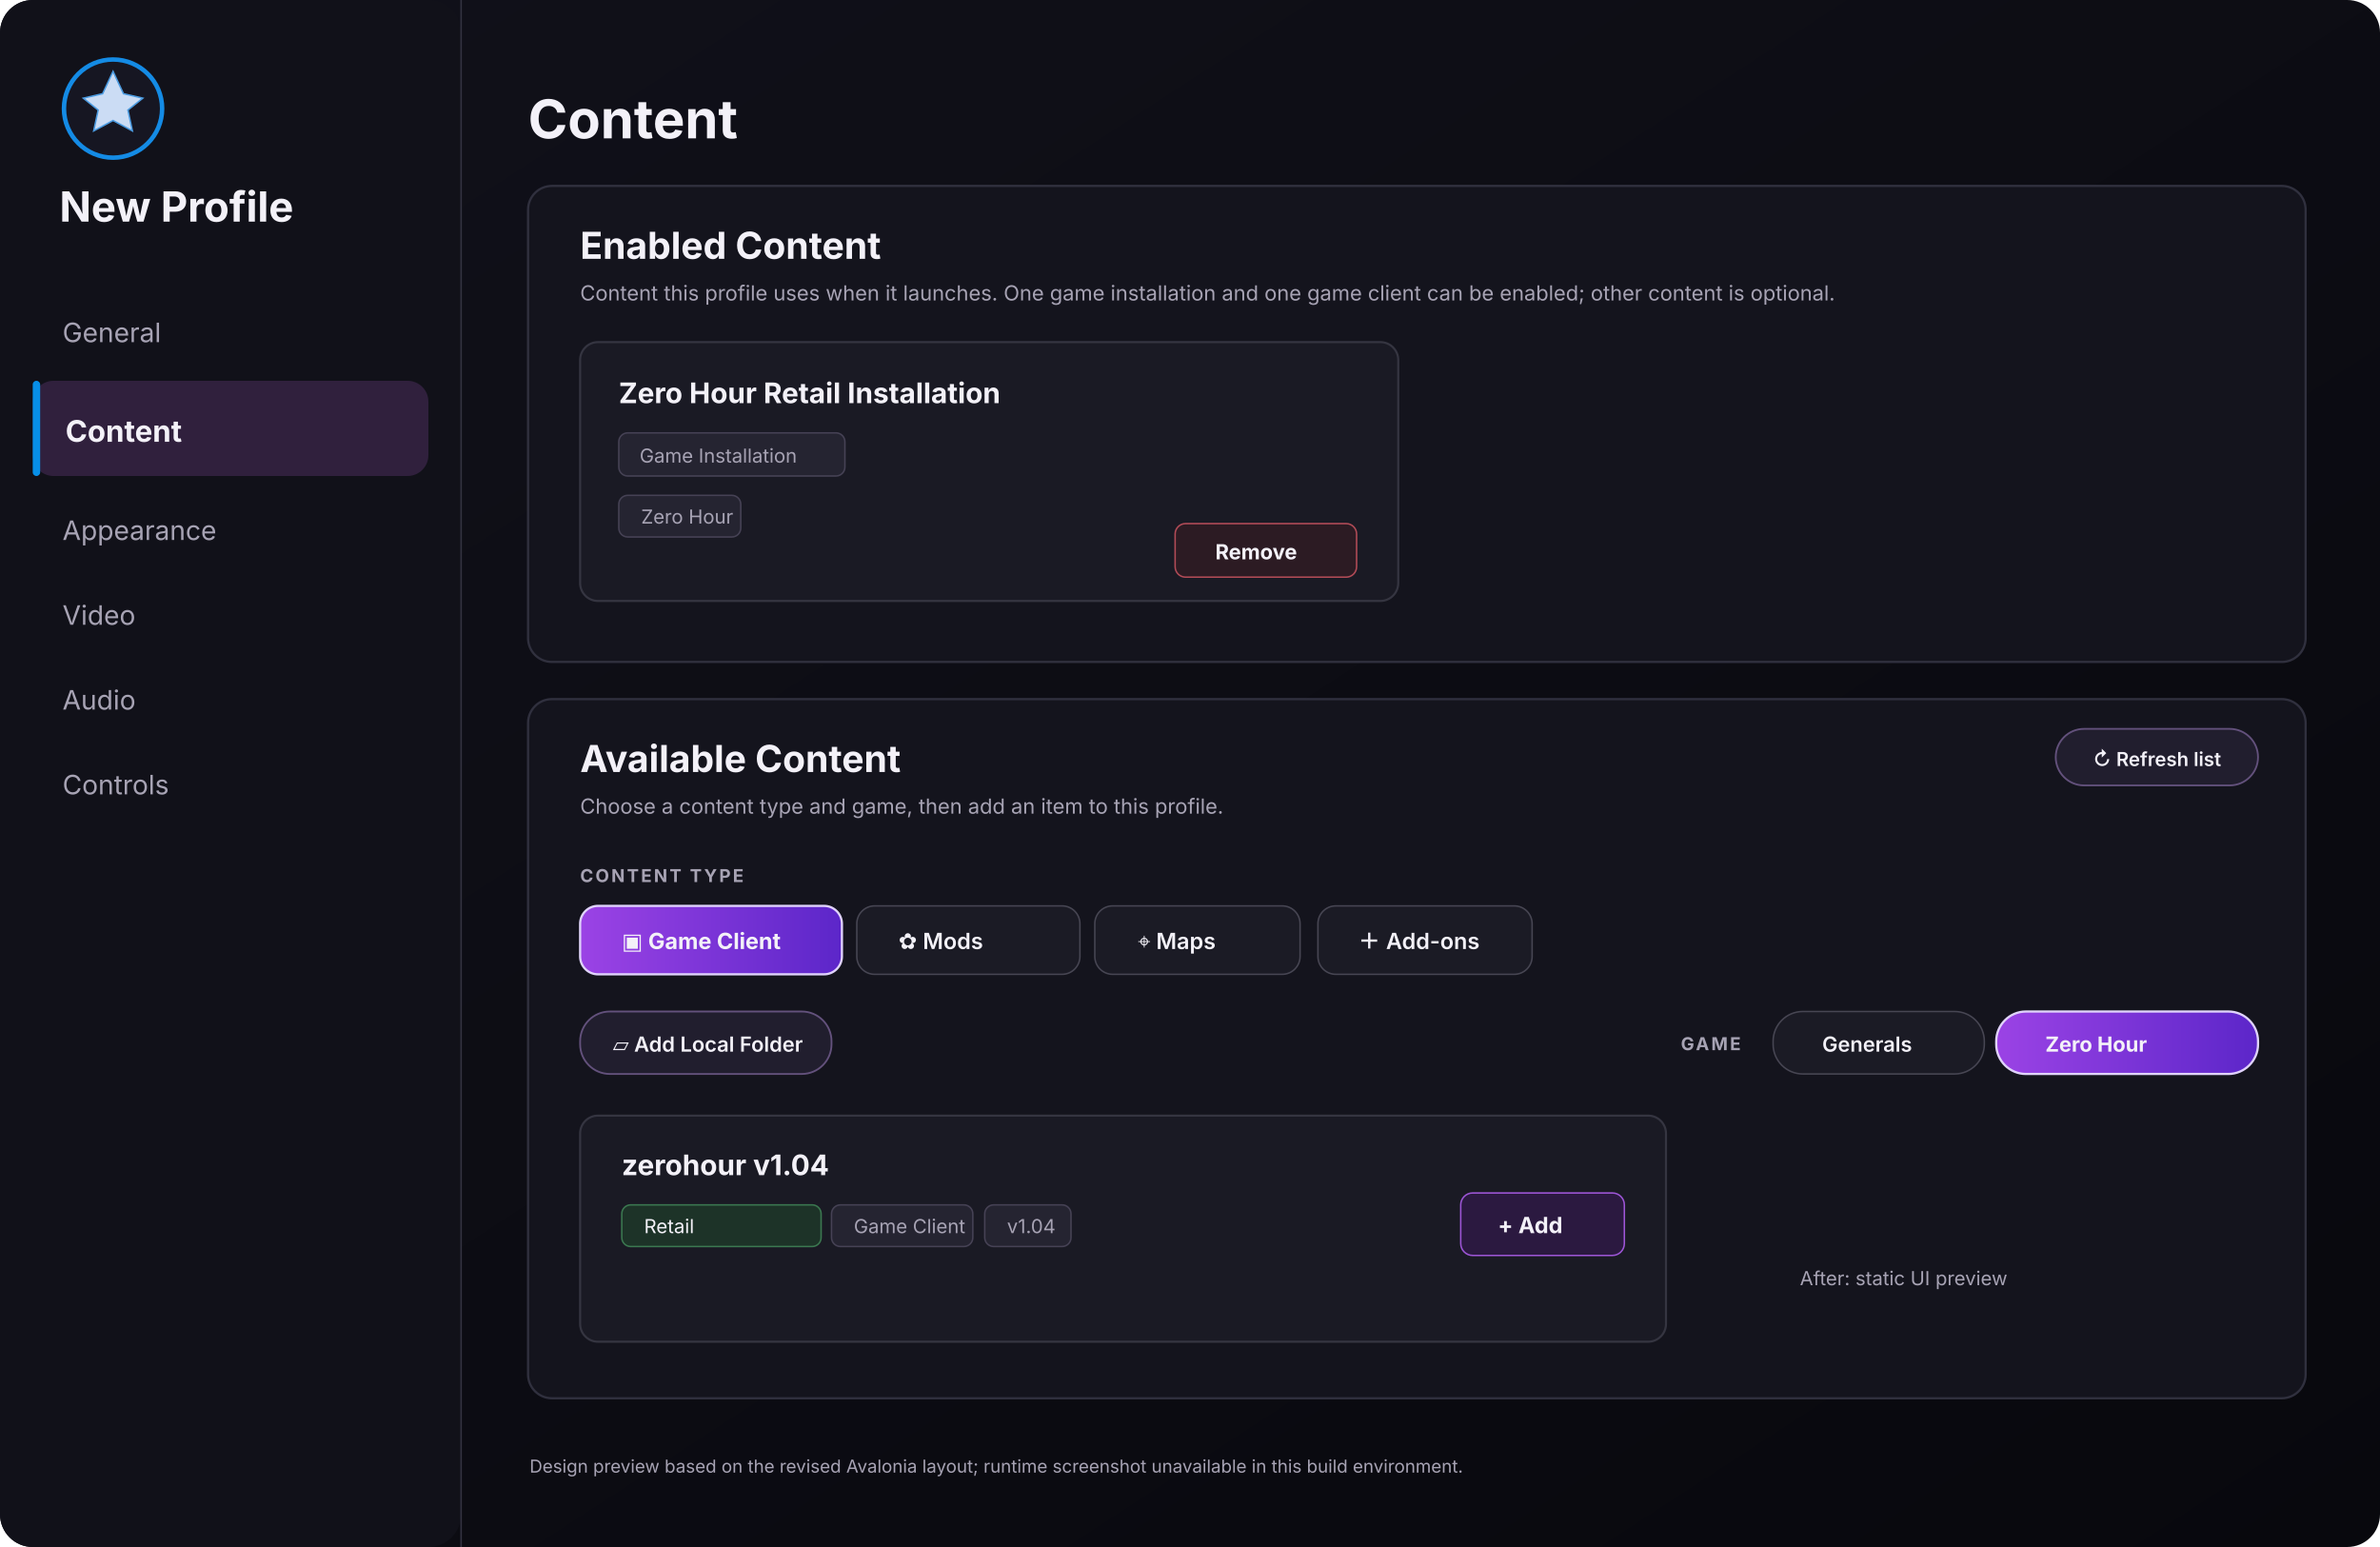
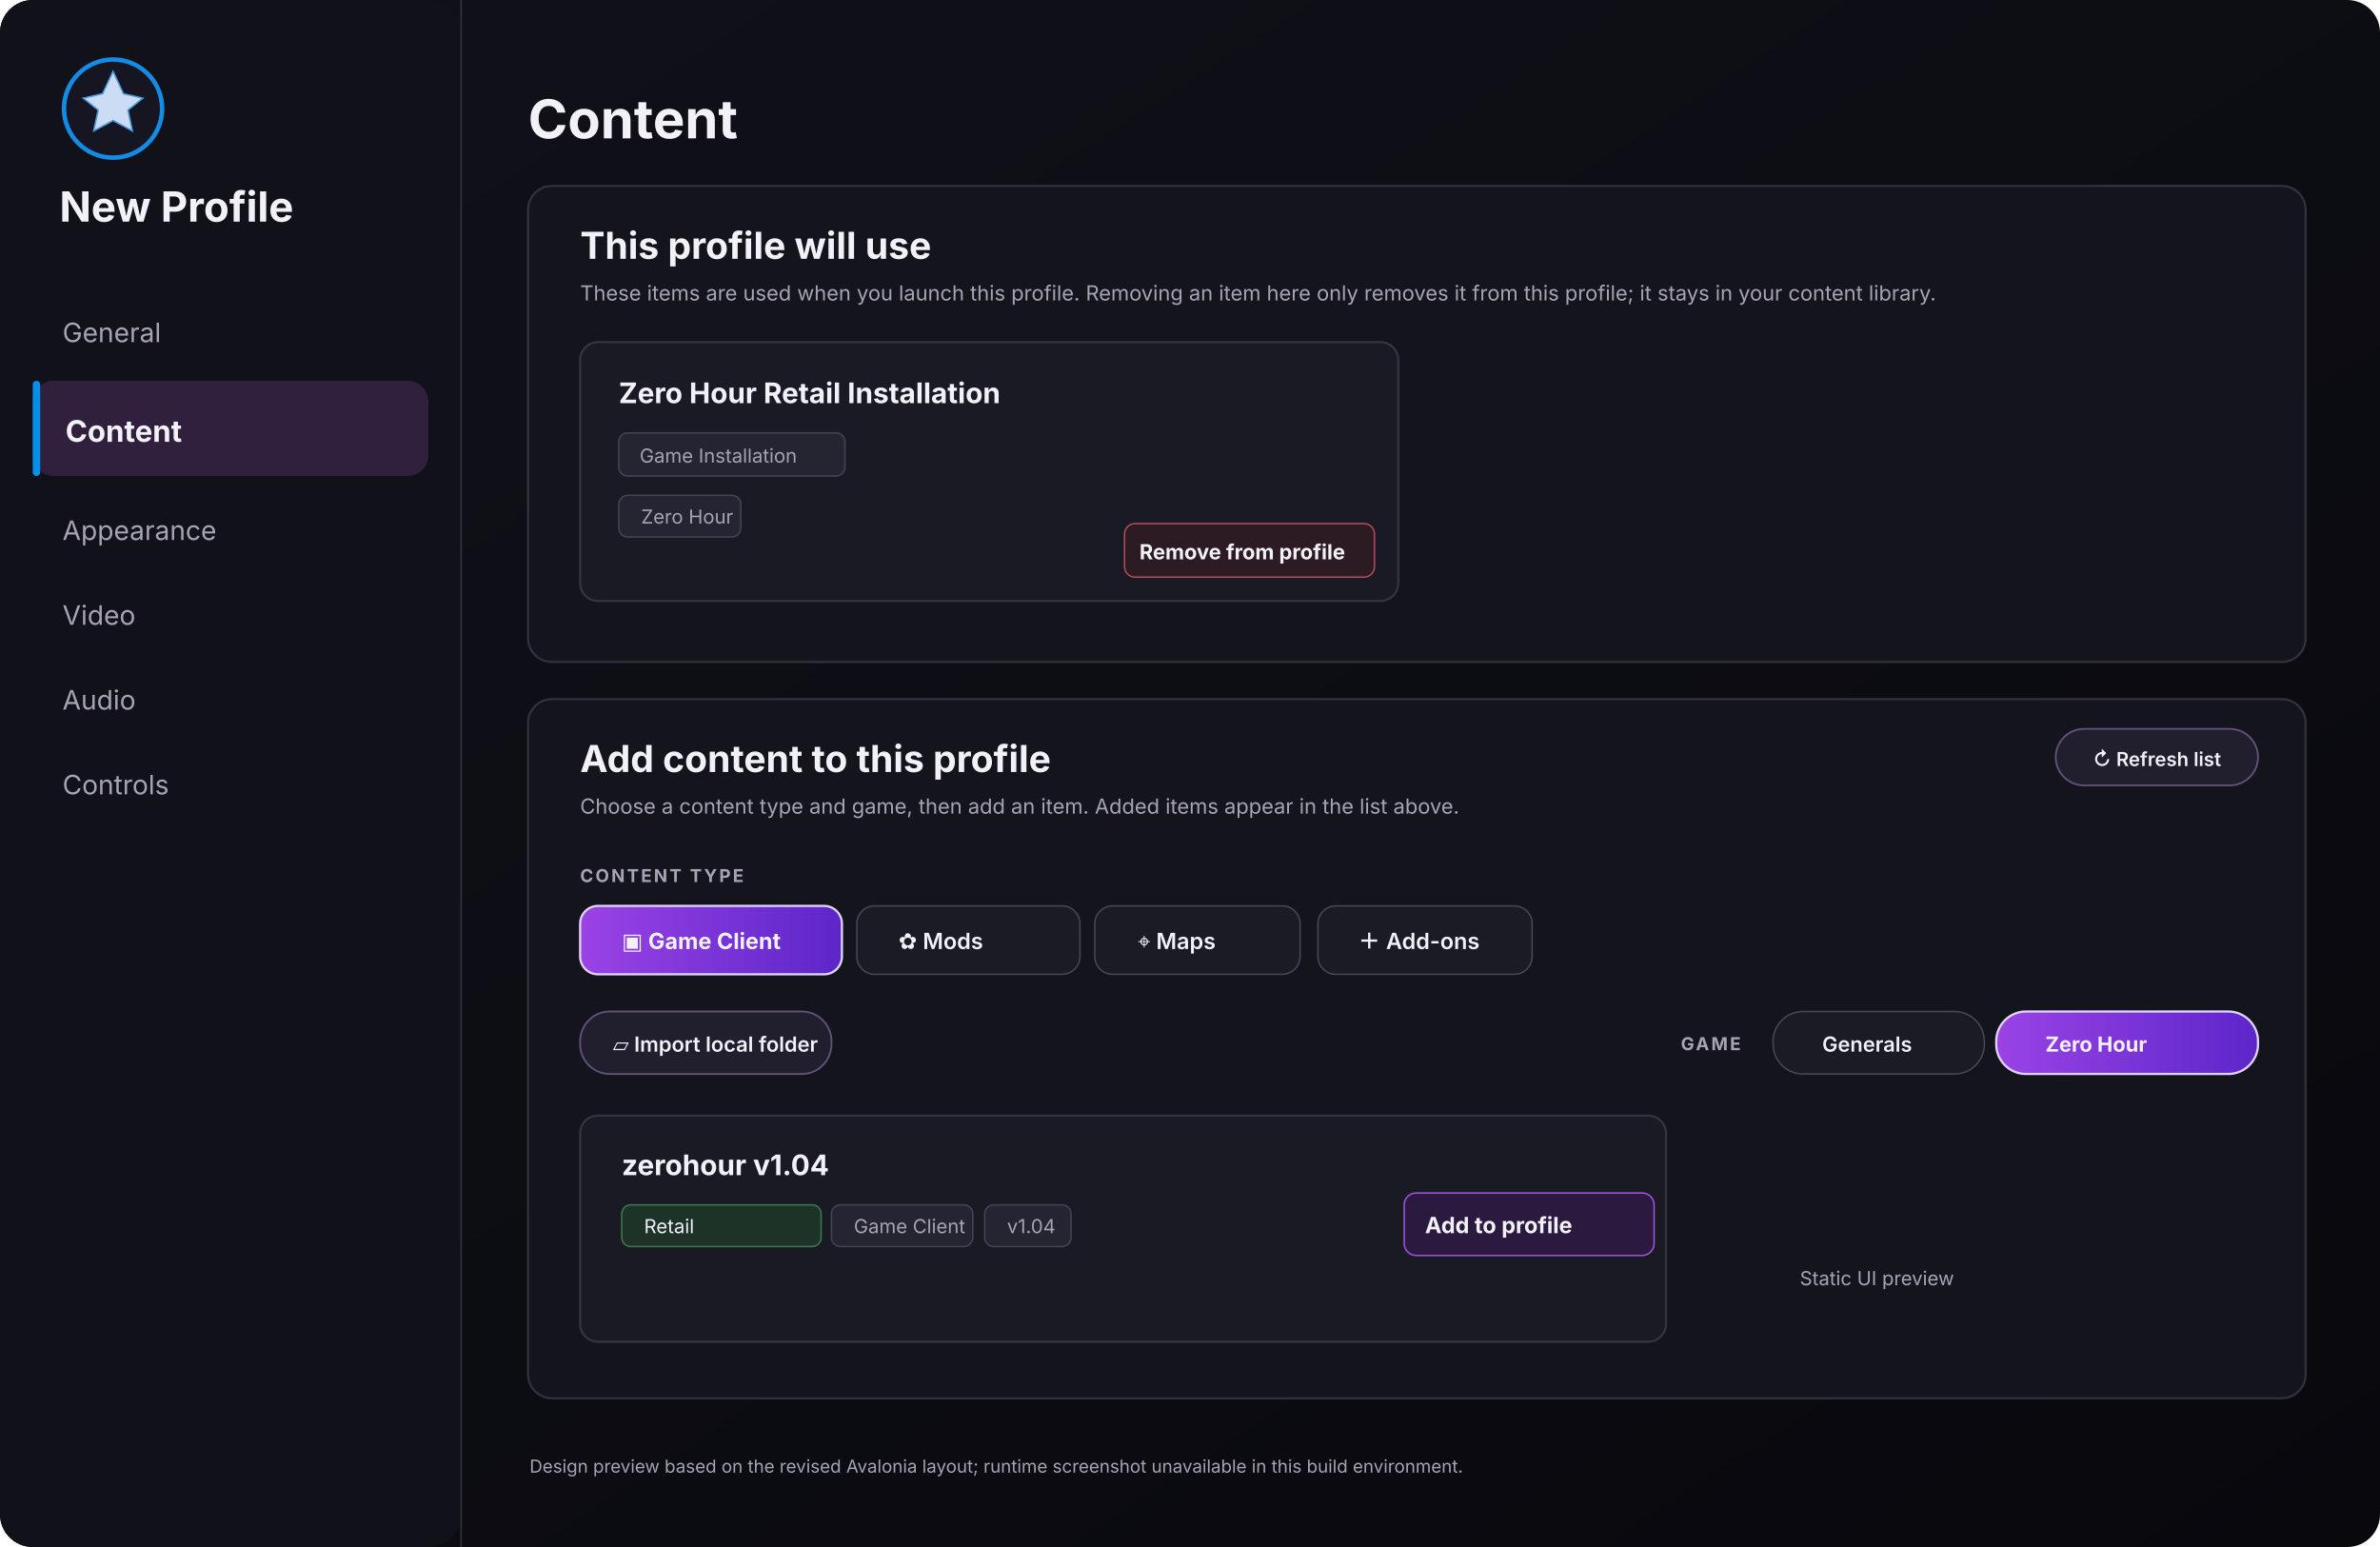
<svg xmlns="http://www.w3.org/2000/svg" width="1600" height="1040" viewBox="0 0 1600 1040" role="img" aria-labelledby="title desc">
  <defs>
    <linearGradient id="bg" x1="0" y1="0" x2="1" y2="1">
      <stop stop-color="#11111a" />
      <stop offset="1" stop-color="#08080d" />
    </linearGradient>
    <linearGradient id="accent" x1="0" y1="0" x2="1" y2="0">
      <stop stop-color="#9b43e5" />
      <stop offset="1" stop-color="#5c26c9" />
    </linearGradient>
    <style>
      text { font-family: Inter, -apple-system, BlinkMacSystemFont, "Segoe UI", sans-serif; fill: #f3f1f8; }
      .muted { fill: #a7a3b4; }
      .tiny { font-size: 12px; font-weight: 700; letter-spacing: 1.4px; fill: #a7a3b4; }
      .panel { fill: #14141d; stroke: #30303e; stroke-width: 1.5; }
      .item { fill: #1a1a24; stroke: #353541; stroke-width: 1.4; }
      .tag { fill: #252431; stroke: #464255; stroke-width: 1; }
      .btn { fill: #211e2e; stroke: #63517c; stroke-width: 1.2; }
    </style>
  </defs>
  <rect width="1600" height="1040" rx="22" fill="url(#bg)" />
  <rect x="0" y="0" width="310" height="1040" rx="22" fill="#111119" />
  <path d="M310 0v1040" stroke="#343341" />
  <circle cx="76" cy="73" r="33" fill="#161622" stroke="#148be5" stroke-width="3" />
  <path d="M76 48l7 15 13 3-10 8 3 14-13-7-13 7 3-14-10-8 13-3z" fill="#cbdcf4" stroke="#4b9be1" />
  <text x="40" y="149" font-size="28" font-weight="700">New Profile</text>
  <text x="42" y="230" font-size="18" class="muted">General</text>
  <rect x="22" y="256" width="266" height="64" rx="14" fill="#30203d" />
  <rect x="22" y="256" width="5" height="64" rx="2.5" fill="#078fe8" />
  <text x="44" y="297" font-size="20" font-weight="700">Content</text>
  <text x="42" y="363" font-size="18" class="muted">Appearance</text>
  <text x="42" y="420" font-size="18" class="muted">Video</text>
  <text x="42" y="477" font-size="18" class="muted">Audio</text>
  <text x="42" y="534" font-size="18" class="muted">Controls</text>
  <text x="355" y="93" font-size="36" font-weight="750">Content</text>
  <rect x="355" y="125" width="1195" height="320" rx="16" class="panel" />
-   <text x="390" y="174" font-size="25" font-weight="700">Enabled Content</text>
-   <text x="390" y="202" font-size="14" class="muted">Content this profile uses when it launches. One game installation and one game client can be enabled; other content is optional.</text>
+   <text x="390" y="174" font-size="25" font-weight="700">This profile will use</text>
+   <text x="390" y="202" font-size="14" class="muted">These items are used when you launch this profile. Removing an item here only removes it from this profile; it stays in your content library.</text>
  <rect x="390" y="230" width="550" height="174" rx="12" class="item" />
  <text x="416" y="271" font-size="19" font-weight="650">Zero Hour Retail Installation</text>
  <rect x="416" y="291" width="152" height="29" rx="6" class="tag" />
  <text x="430" y="311" font-size="13" class="muted">Game Installation</text>
  <rect x="416" y="333" width="82" height="28" rx="6" class="tag" />
  <text x="431" y="352" font-size="13" class="muted">Zero Hour</text>
-   <rect x="790" y="352" width="122" height="36" rx="7" fill="#2c1b23" stroke="#b24b57" />
-   <text x="817" y="376" font-size="14" font-weight="650" fill="#ff9aa1">Remove</text>
+   <rect x="756" y="352" width="168" height="36" rx="7" fill="#2c1b23" stroke="#b24b57" />
+   <text x="766" y="376" font-size="14" font-weight="650" fill="#ff9aa1">Remove from profile</text>
  <rect x="355" y="470" width="1195" height="470" rx="16" class="panel" />
-   <text x="390" y="519" font-size="25" font-weight="700">Available Content</text>
-   <text x="390" y="547" font-size="14" class="muted">Choose a content type and game, then add an item to this profile.</text>
+   <text x="390" y="519" font-size="25" font-weight="700">Add content to this profile</text>
+   <text x="390" y="547" font-size="14" class="muted">Choose a content type and game, then add an item. Added items appear in the list above.</text>
  <rect x="1382" y="490" width="136" height="38" rx="19" class="btn" />
  <text x="1407" y="515" font-size="13" font-weight="600">↻  Refresh list</text>
  <text x="390" y="593" class="tiny">CONTENT TYPE</text>
  <rect x="390" y="609" width="176" height="46" rx="12" fill="url(#accent)" stroke="#e0d3fb" stroke-width="1.5" />
  <text x="418" y="638" font-size="15" font-weight="700">▣  Game Client</text>
  <rect x="576" y="609" width="150" height="46" rx="12" fill="#1b1b25" stroke="#474653" />
  <text x="604" y="638" font-size="15" font-weight="600">✿  Mods</text>
  <rect x="736" y="609" width="138" height="46" rx="12" fill="#1b1b25" stroke="#474653" />
  <text x="765" y="638" font-size="15" font-weight="600">⌖  Maps</text>
  <rect x="886" y="609" width="144" height="46" rx="12" fill="#1b1b25" stroke="#474653" />
  <text x="913" y="638" font-size="15" font-weight="600">＋  Add-ons</text>
  <rect x="390" y="680" width="169" height="42" rx="20" class="btn" />
-   <text x="412" y="707" font-size="14" font-weight="600">▱  Add Local Folder</text>
+   <text x="412" y="707" font-size="14" font-weight="600">▱  Import local folder</text>
  <text x="1130" y="706" class="tiny">GAME</text>
  <rect x="1192" y="680" width="142" height="42" rx="20" fill="#1b1b25" stroke="#474653" />
  <text x="1225" y="707" font-size="14" font-weight="600">Generals</text>
  <rect x="1342" y="680" width="176" height="42" rx="20" fill="url(#accent)" stroke="#e0d3fb" stroke-width="1.5" />
  <text x="1375" y="707" font-size="14" font-weight="700">Zero Hour</text>
  <rect x="390" y="750" width="730" height="152" rx="12" class="item" />
  <text x="418" y="790" font-size="19" font-weight="650">zerohour v1.04</text>
  <rect x="418" y="810" width="134" height="28" rx="6" fill="#1d3328" stroke="#3b7850" />
  <text x="433" y="829" font-size="13" fill="#9ee0ae">Retail</text>
  <rect x="559" y="810" width="95" height="28" rx="6" class="tag" />
  <text x="574" y="829" font-size="13" class="muted">Game Client</text>
  <rect x="662" y="810" width="58" height="28" rx="6" class="tag" />
  <text x="677" y="829" font-size="13" class="muted">v1.04</text>
-   <rect x="982" y="802" width="110" height="42" rx="8" fill="#2b1940" stroke="#9d55d6" />
-   <text x="1007" y="829" font-size="15" font-weight="700">+ Add</text>
-   <text x="1210" y="864" font-size="13" class="muted">After: static UI preview</text>
+   <rect x="944" y="802" width="168" height="42" rx="8" fill="#2b1940" stroke="#9d55d6" />
+   <text x="958" y="829" font-size="15" font-weight="700">Add to profile</text>
+   <text x="1210" y="864" font-size="13" class="muted">Static UI preview</text>
  <text x="356" y="990" font-size="12" class="muted">Design preview based on the revised Avalonia layout; runtime screenshot unavailable in this build environment.</text>
</svg>
